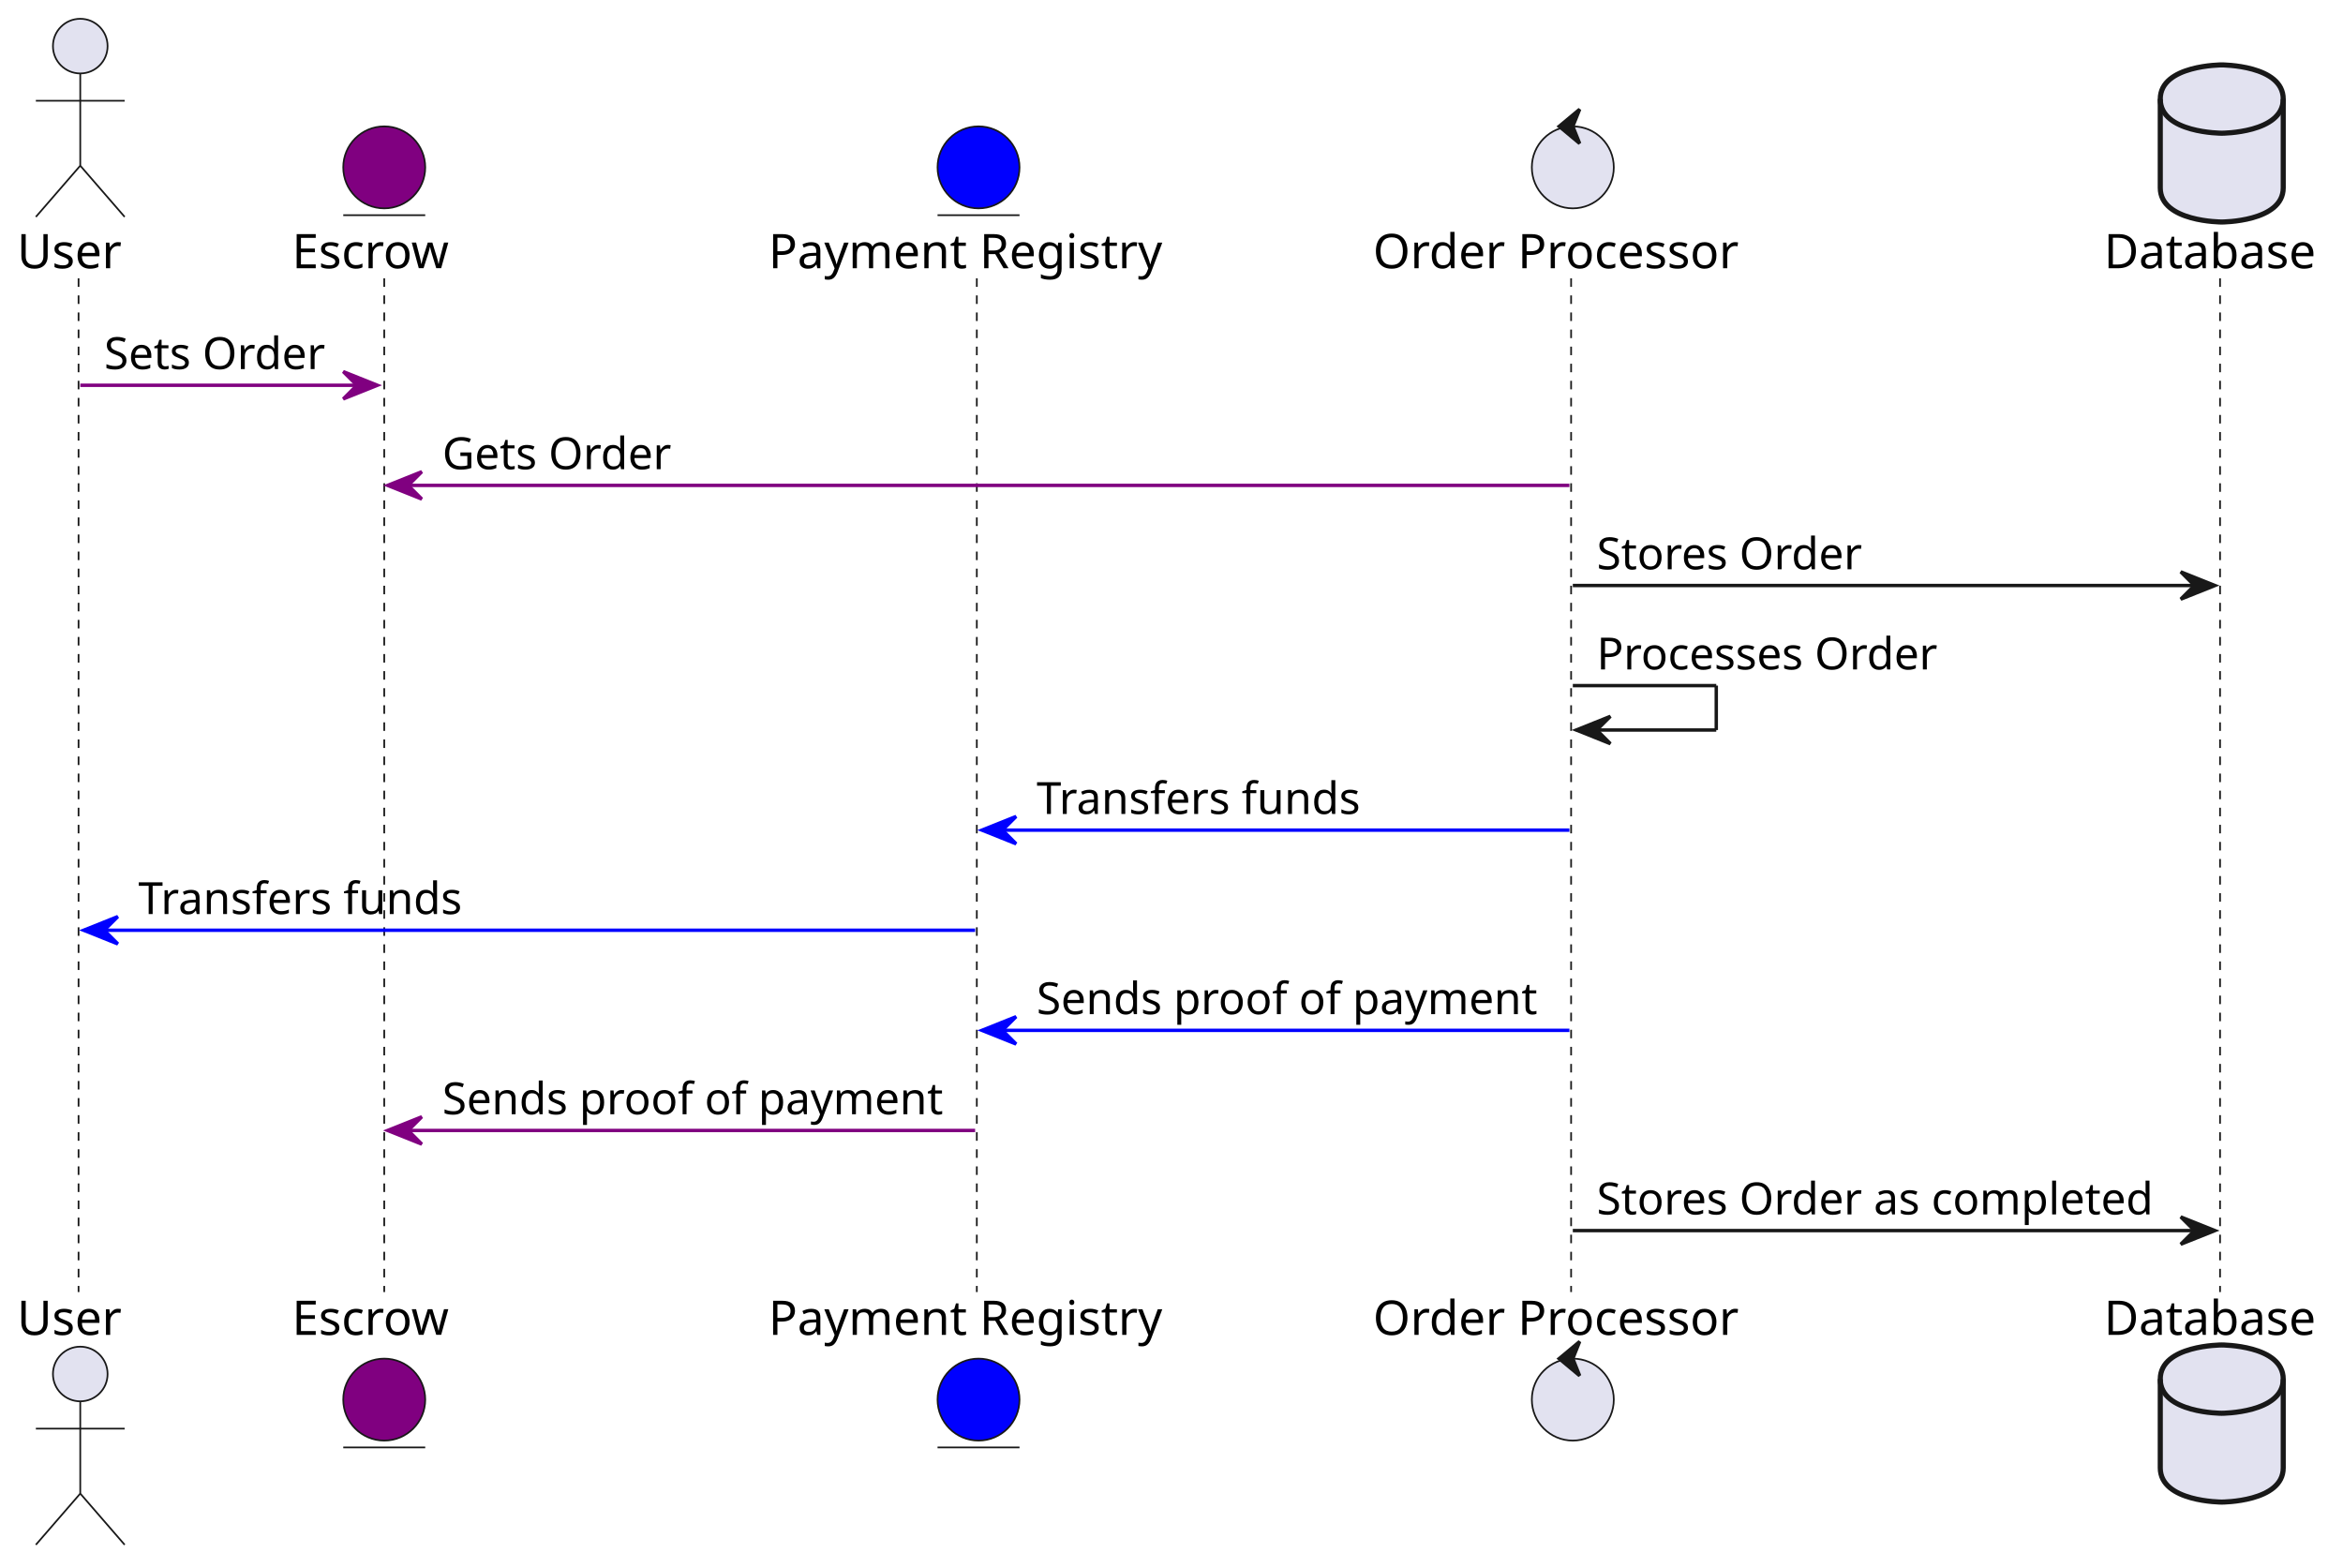
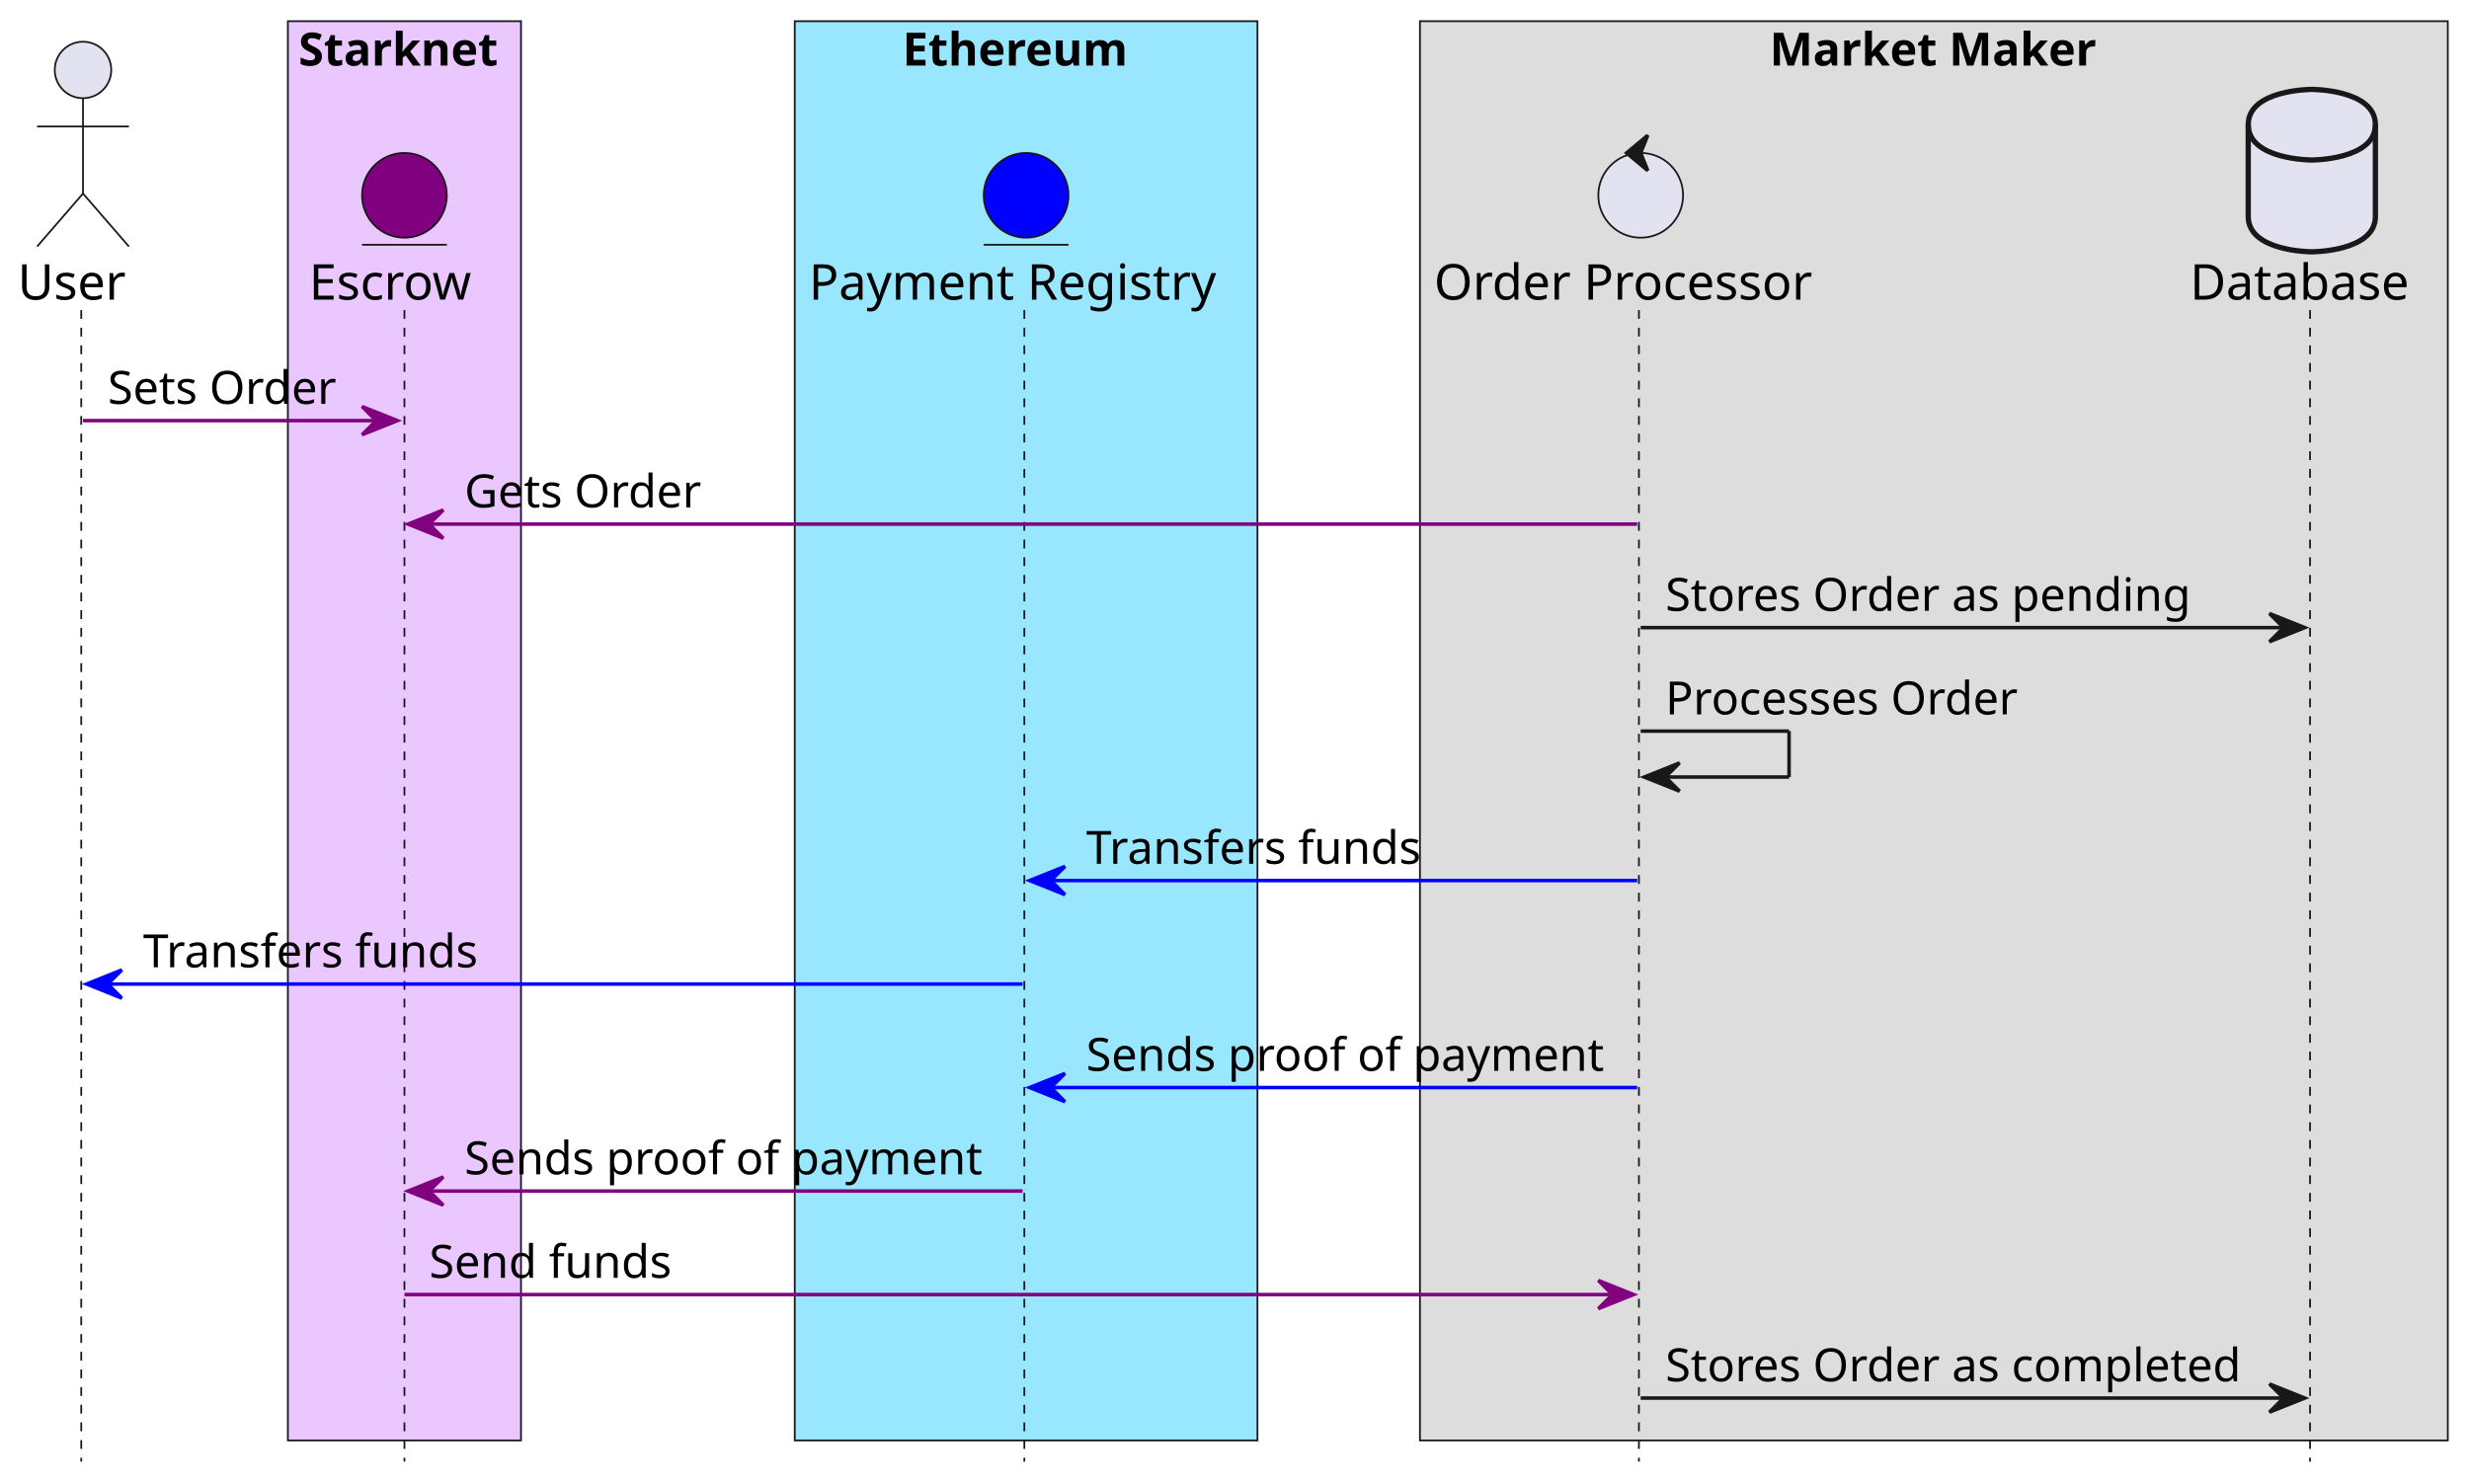
- <svg xmlns="http://www.w3.org/2000/svg" contentStyleType="text/css" height="918px" preserveAspectRatio="none" style="width:1372px;height:918px;background:#FFFFFF;" version="1.1" viewBox="0 0 1372 918" width="1372px" zoomAndPan="magnify">
+ <svg xmlns="http://www.w3.org/2000/svg" contentStyleType="text/css" height="840px" preserveAspectRatio="none" style="width:1398px;height:840px;background:#FFFFFF;" version="1.1" viewBox="0 0 1398 840" width="1398px" zoomAndPan="magnify">
  <defs />
  <g>
-     <line style="stroke:#181818;stroke-width:1.0;stroke-dasharray:5.0,5.0;" x1="46" x2="46" y1="162.977" y2="756.566" />
-     <line style="stroke:#181818;stroke-width:1.0;stroke-dasharray:5.0,5.0;" x1="225" x2="225" y1="162.977" y2="756.566" />
-     <line style="stroke:#181818;stroke-width:1.0;stroke-dasharray:5.0,5.0;" x1="572" x2="572" y1="162.977" y2="756.566" />
-     <line style="stroke:#181818;stroke-width:1.0;stroke-dasharray:5.0,5.0;" x1="920" x2="920" y1="162.977" y2="756.566" />
-     <line style="stroke:#181818;stroke-width:1.0;stroke-dasharray:5.0,5.0;" x1="1300" x2="1300" y1="162.977" y2="756.566" />
-     <text fill="#000000" font-family="sans-serif" font-size="28" lengthAdjust="spacing" textLength="62" x="10" y="157.07">User</text>
-     <ellipse cx="47" cy="27" fill="#E2E2F0" rx="16" ry="16" style="stroke:#181818;stroke-width:1.0;" />
-     <path d="M47,43 L47,97 M21,59 L73,59 M47,97 L21,127 M47,97 L73,127 " fill="none" style="stroke:#181818;stroke-width:1.0;" />
-     <text fill="#000000" font-family="sans-serif" font-size="28" lengthAdjust="spacing" textLength="62" x="10" y="781.637">User</text>
-     <ellipse cx="47" cy="804.543" fill="#E2E2F0" rx="16" ry="16" style="stroke:#181818;stroke-width:1.0;" />
-     <path d="M47,820.543 L47,874.543 M21,836.543 L73,836.543 M47,874.543 L21,904.543 M47,874.543 L73,904.543 " fill="none" style="stroke:#181818;stroke-width:1.0;" />
-     <text fill="#000000" font-family="sans-serif" font-size="28" lengthAdjust="spacing" textLength="96" x="171" y="157.07">Escrow</text>
-     <ellipse cx="225" cy="98" fill="#800080" rx="24" ry="24" style="stroke:#181818;stroke-width:1.0;" />
-     <line style="stroke:#181818;stroke-width:1.0;" x1="201" x2="249" y1="126" y2="126" />
-     <text fill="#000000" font-family="sans-serif" font-size="28" lengthAdjust="spacing" textLength="96" x="171" y="781.637">Escrow</text>
-     <ellipse cx="225" cy="819.543" fill="#800080" rx="24" ry="24" style="stroke:#181818;stroke-width:1.0;" />
-     <line style="stroke:#181818;stroke-width:1.0;" x1="201" x2="249" y1="847.543" y2="847.543" />
-     <text fill="#000000" font-family="sans-serif" font-size="28" lengthAdjust="spacing" textLength="234" x="450" y="157.07">Payment Registry</text>
-     <ellipse cx="573" cy="98" fill="#0000FF" rx="24" ry="24" style="stroke:#181818;stroke-width:1.0;" />
-     <line style="stroke:#181818;stroke-width:1.0;" x1="549" x2="597" y1="126" y2="126" />
-     <text fill="#000000" font-family="sans-serif" font-size="28" lengthAdjust="spacing" textLength="234" x="450" y="781.637">Payment Registry</text>
-     <ellipse cx="573" cy="819.543" fill="#0000FF" rx="24" ry="24" style="stroke:#181818;stroke-width:1.0;" />
-     <line style="stroke:#181818;stroke-width:1.0;" x1="549" x2="597" y1="847.543" y2="847.543" />
-     <text fill="#000000" font-family="sans-serif" font-size="28" lengthAdjust="spacing" textLength="222" x="804" y="157.07">Order Processor</text>
-     <ellipse cx="921" cy="98" fill="#E2E2F0" rx="24" ry="24" style="stroke:#181818;stroke-width:1.0;" />
-     <polygon fill="#181818" points="913,74,925,64,921,74,925,84,913,74" style="stroke:#181818;stroke-width:2.0;" />
-     <text fill="#000000" font-family="sans-serif" font-size="28" lengthAdjust="spacing" textLength="222" x="804" y="781.637">Order Processor</text>
-     <ellipse cx="921" cy="819.543" fill="#E2E2F0" rx="24" ry="24" style="stroke:#181818;stroke-width:1.0;" />
-     <polygon fill="#181818" points="913,795.543,925,785.543,921,795.543,925,805.543,913,795.543" style="stroke:#181818;stroke-width:2.0;" />
-     <text fill="#000000" font-family="sans-serif" font-size="28" lengthAdjust="spacing" textLength="126" x="1232" y="157.07">Database</text>
-     <path d="M1265,58 C1265,38 1301,38 1301,38 C1301,38 1337,38 1337,58 L1337,110 C1337,130 1301,130 1301,130 C1301,130 1265,130 1265,110 L1265,58 " fill="#E2E2F0" style="stroke:#181818;stroke-width:3.0;" />
-     <path d="M1265,58 C1265,78 1301,78 1301,78 C1301,78 1337,78 1337,58 " fill="none" style="stroke:#181818;stroke-width:3.0;" />
-     <text fill="#000000" font-family="sans-serif" font-size="28" lengthAdjust="spacing" textLength="126" x="1232" y="781.637">Database</text>
-     <path d="M1265,807.543 C1265,787.543 1301,787.543 1301,787.543 C1301,787.543 1337,787.543 1337,807.543 L1337,859.543 C1337,879.543 1301,879.543 1301,879.543 C1301,879.543 1265,879.543 1265,859.543 L1265,807.543 " fill="#E2E2F0" style="stroke:#181818;stroke-width:3.0;" />
-     <path d="M1265,807.543 C1265,827.543 1301,827.543 1301,827.543 C1301,827.543 1337,827.543 1337,807.543 " fill="none" style="stroke:#181818;stroke-width:3.0;" />
-     <polygon fill="#800080" points="201,217.598,221,225.598,201,233.598,209,225.598" style="stroke:#800080;stroke-width:2.0;" />
-     <line style="stroke:#800080;stroke-width:2.0;" x1="47" x2="213" y1="225.598" y2="225.598" />
-     <text fill="#000000" font-family="sans-serif" font-size="26" lengthAdjust="spacing" textLength="130" x="61" y="216.113">Sets Order</text>
-     <polygon fill="#800080" points="247,276.219,227,284.219,247,292.219,239,284.219" style="stroke:#800080;stroke-width:2.0;" />
-     <line style="stroke:#800080;stroke-width:2.0;" x1="235" x2="919" y1="284.219" y2="284.219" />
-     <text fill="#000000" font-family="sans-serif" font-size="26" lengthAdjust="spacing" textLength="134" x="259" y="274.734">Gets Order</text>
-     <polygon fill="#181818" points="1277,334.84,1297,342.84,1277,350.84,1285,342.84" style="stroke:#181818;stroke-width:2.0;" />
-     <line style="stroke:#181818;stroke-width:2.0;" x1="921" x2="1289" y1="342.84" y2="342.84" />
-     <text fill="#000000" font-family="sans-serif" font-size="26" lengthAdjust="spacing" textLength="156" x="935" y="333.356">Stores Order</text>
-     <line style="stroke:#181818;stroke-width:2.0;" x1="921" x2="1005" y1="401.461" y2="401.461" />
-     <line style="stroke:#181818;stroke-width:2.0;" x1="1005" x2="1005" y1="401.461" y2="427.461" />
-     <line style="stroke:#181818;stroke-width:2.0;" x1="923" x2="1005" y1="427.461" y2="427.461" />
-     <polygon fill="#181818" points="943,419.461,923,427.461,943,435.461,935,427.461" style="stroke:#181818;stroke-width:2.0;" />
-     <text fill="#000000" font-family="sans-serif" font-size="26" lengthAdjust="spacing" textLength="202" x="935" y="391.977">Processes Order</text>
-     <polygon fill="#0000FF" points="595,478.082,575,486.082,595,494.082,587,486.082" style="stroke:#0000FF;stroke-width:2.0;" />
-     <line style="stroke:#0000FF;stroke-width:2.0;" x1="583" x2="919" y1="486.082" y2="486.082" />
-     <text fill="#000000" font-family="sans-serif" font-size="26" lengthAdjust="spacing" textLength="198" x="607" y="476.598">Transfers funds</text>
-     <polygon fill="#0000FF" points="69,536.703,49,544.703,69,552.703,61,544.703" style="stroke:#0000FF;stroke-width:2.0;" />
-     <line style="stroke:#0000FF;stroke-width:2.0;" x1="57" x2="571" y1="544.703" y2="544.703" />
-     <text fill="#000000" font-family="sans-serif" font-size="26" lengthAdjust="spacing" textLength="198" x="81" y="535.219">Transfers funds</text>
-     <polygon fill="#0000FF" points="595,595.324,575,603.324,595,611.324,587,603.324" style="stroke:#0000FF;stroke-width:2.0;" />
-     <line style="stroke:#0000FF;stroke-width:2.0;" x1="583" x2="919" y1="603.324" y2="603.324" />
-     <text fill="#000000" font-family="sans-serif" font-size="26" lengthAdjust="spacing" textLength="300" x="607" y="593.84">Sends proof of payment</text>
-     <polygon fill="#800080" points="247,653.945,227,661.945,247,669.945,239,661.945" style="stroke:#800080;stroke-width:2.0;" />
-     <line style="stroke:#800080;stroke-width:2.0;" x1="235" x2="571" y1="661.945" y2="661.945" />
-     <text fill="#000000" font-family="sans-serif" font-size="26" lengthAdjust="spacing" textLength="300" x="259" y="652.461">Sends proof of payment</text>
-     <polygon fill="#181818" points="1277,712.566,1297,720.566,1277,728.566,1285,720.566" style="stroke:#181818;stroke-width:2.0;" />
-     <line style="stroke:#181818;stroke-width:2.0;" x1="921" x2="1289" y1="720.566" y2="720.566" />
-     <text fill="#000000" font-family="sans-serif" font-size="26" lengthAdjust="spacing" textLength="332" x="935" y="711.082">Stores Order as completed</text>
+     <rect fill="#EBC7FF" height="803.809" style="stroke:#181818;stroke-width:1.0;" width="132" x="163" y="12" />
+     <text fill="#000000" font-family="sans-serif" font-size="26" font-weight="bold" lengthAdjust="spacing" textLength="112" x="169" y="37.137">Starknet</text>
+     <rect fill="#99E6FF" height="803.809" style="stroke:#181818;stroke-width:1.0;" width="262" x="450" y="12" />
+     <text fill="#000000" font-family="sans-serif" font-size="26" font-weight="bold" lengthAdjust="spacing" textLength="132" x="511" y="37.137">Ethereum</text>
+     <rect fill="#DDDDDD" height="803.809" style="stroke:#181818;stroke-width:1.0;" width="582" x="804" y="12" />
+     <text fill="#000000" font-family="sans-serif" font-size="26" font-weight="bold" lengthAdjust="spacing" textLength="186" x="1002" y="37.137">Market Maker</text>
+     <line style="stroke:#181818;stroke-width:1.0;stroke-dasharray:5.0,5.0;" x1="46" x2="46" y1="175.598" y2="827.809" />
+     <line style="stroke:#181818;stroke-width:1.0;stroke-dasharray:5.0,5.0;" x1="229" x2="229" y1="175.598" y2="827.809" />
+     <line style="stroke:#181818;stroke-width:1.0;stroke-dasharray:5.0,5.0;" x1="580" x2="580" y1="175.598" y2="827.809" />
+     <line style="stroke:#181818;stroke-width:1.0;stroke-dasharray:5.0,5.0;" x1="928" x2="928" y1="175.598" y2="827.809" />
+     <line style="stroke:#181818;stroke-width:1.0;stroke-dasharray:5.0,5.0;" x1="1308" x2="1308" y1="175.598" y2="827.809" />
+     <text fill="#000000" font-family="sans-serif" font-size="28" lengthAdjust="spacing" textLength="62" x="10" y="169.691">User</text>
+     <ellipse cx="47" cy="39.621" fill="#E2E2F0" rx="16" ry="16" style="stroke:#181818;stroke-width:1.0;" />
+     <path d="M47,55.621 L47,109.621 M21,71.621 L73,71.621 M47,109.621 L21,139.621 M47,109.621 L73,139.621 " fill="none" style="stroke:#181818;stroke-width:1.0;" />
+     <text fill="#000000" font-family="sans-serif" font-size="28" lengthAdjust="spacing" textLength="96" x="175" y="169.691">Escrow</text>
+     <ellipse cx="229" cy="110.621" fill="#800080" rx="24" ry="24" style="stroke:#181818;stroke-width:1.0;" />
+     <line style="stroke:#181818;stroke-width:1.0;" x1="205" x2="253" y1="138.621" y2="138.621" />
+     <text fill="#000000" font-family="sans-serif" font-size="28" lengthAdjust="spacing" textLength="234" x="458" y="169.691">Payment Registry</text>
+     <ellipse cx="581" cy="110.621" fill="#0000FF" rx="24" ry="24" style="stroke:#181818;stroke-width:1.0;" />
+     <line style="stroke:#181818;stroke-width:1.0;" x1="557" x2="605" y1="138.621" y2="138.621" />
+     <text fill="#000000" font-family="sans-serif" font-size="28" lengthAdjust="spacing" textLength="222" x="812" y="169.691">Order Processor</text>
+     <ellipse cx="929" cy="110.621" fill="#E2E2F0" rx="24" ry="24" style="stroke:#181818;stroke-width:1.0;" />
+     <polygon fill="#181818" points="921,86.621,933,76.621,929,86.621,933,96.621,921,86.621" style="stroke:#181818;stroke-width:2.0;" />
+     <text fill="#000000" font-family="sans-serif" font-size="28" lengthAdjust="spacing" textLength="126" x="1240" y="169.691">Database</text>
+     <path d="M1273,70.621 C1273,50.621 1309,50.621 1309,50.621 C1309,50.621 1345,50.621 1345,70.621 L1345,122.621 C1345,142.621 1309,142.621 1309,142.621 C1309,142.621 1273,142.621 1273,122.621 L1273,70.621 " fill="#E2E2F0" style="stroke:#181818;stroke-width:3.0;" />
+     <path d="M1273,70.621 C1273,90.621 1309,90.621 1309,90.621 C1309,90.621 1345,90.621 1345,70.621 " fill="none" style="stroke:#181818;stroke-width:3.0;" />
+     <polygon fill="#800080" points="205,230.219,225,238.219,205,246.219,213,238.219" style="stroke:#800080;stroke-width:2.0;" />
+     <line style="stroke:#800080;stroke-width:2.0;" x1="47" x2="217" y1="238.219" y2="238.219" />
+     <text fill="#000000" font-family="sans-serif" font-size="26" lengthAdjust="spacing" textLength="130" x="61" y="228.734">Sets Order</text>
+     <polygon fill="#800080" points="251,288.84,231,296.84,251,304.84,243,296.84" style="stroke:#800080;stroke-width:2.0;" />
+     <line style="stroke:#800080;stroke-width:2.0;" x1="239" x2="927" y1="296.84" y2="296.84" />
+     <text fill="#000000" font-family="sans-serif" font-size="26" lengthAdjust="spacing" textLength="134" x="263" y="287.356">Gets Order</text>
+     <polygon fill="#181818" points="1285,347.461,1305,355.461,1285,363.461,1293,355.461" style="stroke:#181818;stroke-width:2.0;" />
+     <line style="stroke:#181818;stroke-width:2.0;" x1="929" x2="1297" y1="355.461" y2="355.461" />
+     <text fill="#000000" font-family="sans-serif" font-size="26" lengthAdjust="spacing" textLength="302" x="943" y="345.977">Stores Order as pending</text>
+     <line style="stroke:#181818;stroke-width:2.0;" x1="929" x2="1013" y1="414.082" y2="414.082" />
+     <line style="stroke:#181818;stroke-width:2.0;" x1="1013" x2="1013" y1="414.082" y2="440.082" />
+     <line style="stroke:#181818;stroke-width:2.0;" x1="931" x2="1013" y1="440.082" y2="440.082" />
+     <polygon fill="#181818" points="951,432.082,931,440.082,951,448.082,943,440.082" style="stroke:#181818;stroke-width:2.0;" />
+     <text fill="#000000" font-family="sans-serif" font-size="26" lengthAdjust="spacing" textLength="202" x="943" y="404.598">Processes Order</text>
+     <polygon fill="#0000FF" points="603,490.703,583,498.703,603,506.703,595,498.703" style="stroke:#0000FF;stroke-width:2.0;" />
+     <line style="stroke:#0000FF;stroke-width:2.0;" x1="591" x2="927" y1="498.703" y2="498.703" />
+     <text fill="#000000" font-family="sans-serif" font-size="26" lengthAdjust="spacing" textLength="198" x="615" y="489.219">Transfers funds</text>
+     <polygon fill="#0000FF" points="69,549.324,49,557.324,69,565.324,61,557.324" style="stroke:#0000FF;stroke-width:2.0;" />
+     <line style="stroke:#0000FF;stroke-width:2.0;" x1="57" x2="579" y1="557.324" y2="557.324" />
+     <text fill="#000000" font-family="sans-serif" font-size="26" lengthAdjust="spacing" textLength="198" x="81" y="547.84">Transfers funds</text>
+     <polygon fill="#0000FF" points="603,607.945,583,615.945,603,623.945,595,615.945" style="stroke:#0000FF;stroke-width:2.0;" />
+     <line style="stroke:#0000FF;stroke-width:2.0;" x1="591" x2="927" y1="615.945" y2="615.945" />
+     <text fill="#000000" font-family="sans-serif" font-size="26" lengthAdjust="spacing" textLength="300" x="615" y="606.461">Sends proof of payment</text>
+     <polygon fill="#800080" points="251,666.566,231,674.566,251,682.566,243,674.566" style="stroke:#800080;stroke-width:2.0;" />
+     <line style="stroke:#800080;stroke-width:2.0;" x1="239" x2="579" y1="674.566" y2="674.566" />
+     <text fill="#000000" font-family="sans-serif" font-size="26" lengthAdjust="spacing" textLength="300" x="263" y="665.082">Sends proof of payment</text>
+     <polygon fill="#800080" points="905,725.188,925,733.188,905,741.188,913,733.188" style="stroke:#800080;stroke-width:2.0;" />
+     <line style="stroke:#800080;stroke-width:2.0;" x1="229" x2="917" y1="733.188" y2="733.188" />
+     <text fill="#000000" font-family="sans-serif" font-size="26" lengthAdjust="spacing" textLength="140" x="243" y="723.703">Send funds</text>
+     <polygon fill="#181818" points="1285,783.809,1305,791.809,1285,799.809,1293,791.809" style="stroke:#181818;stroke-width:2.0;" />
+     <line style="stroke:#181818;stroke-width:2.0;" x1="929" x2="1297" y1="791.809" y2="791.809" />
+     <text fill="#000000" font-family="sans-serif" font-size="26" lengthAdjust="spacing" textLength="332" x="943" y="782.324">Stores Order as completed</text>
  </g>
</svg>
